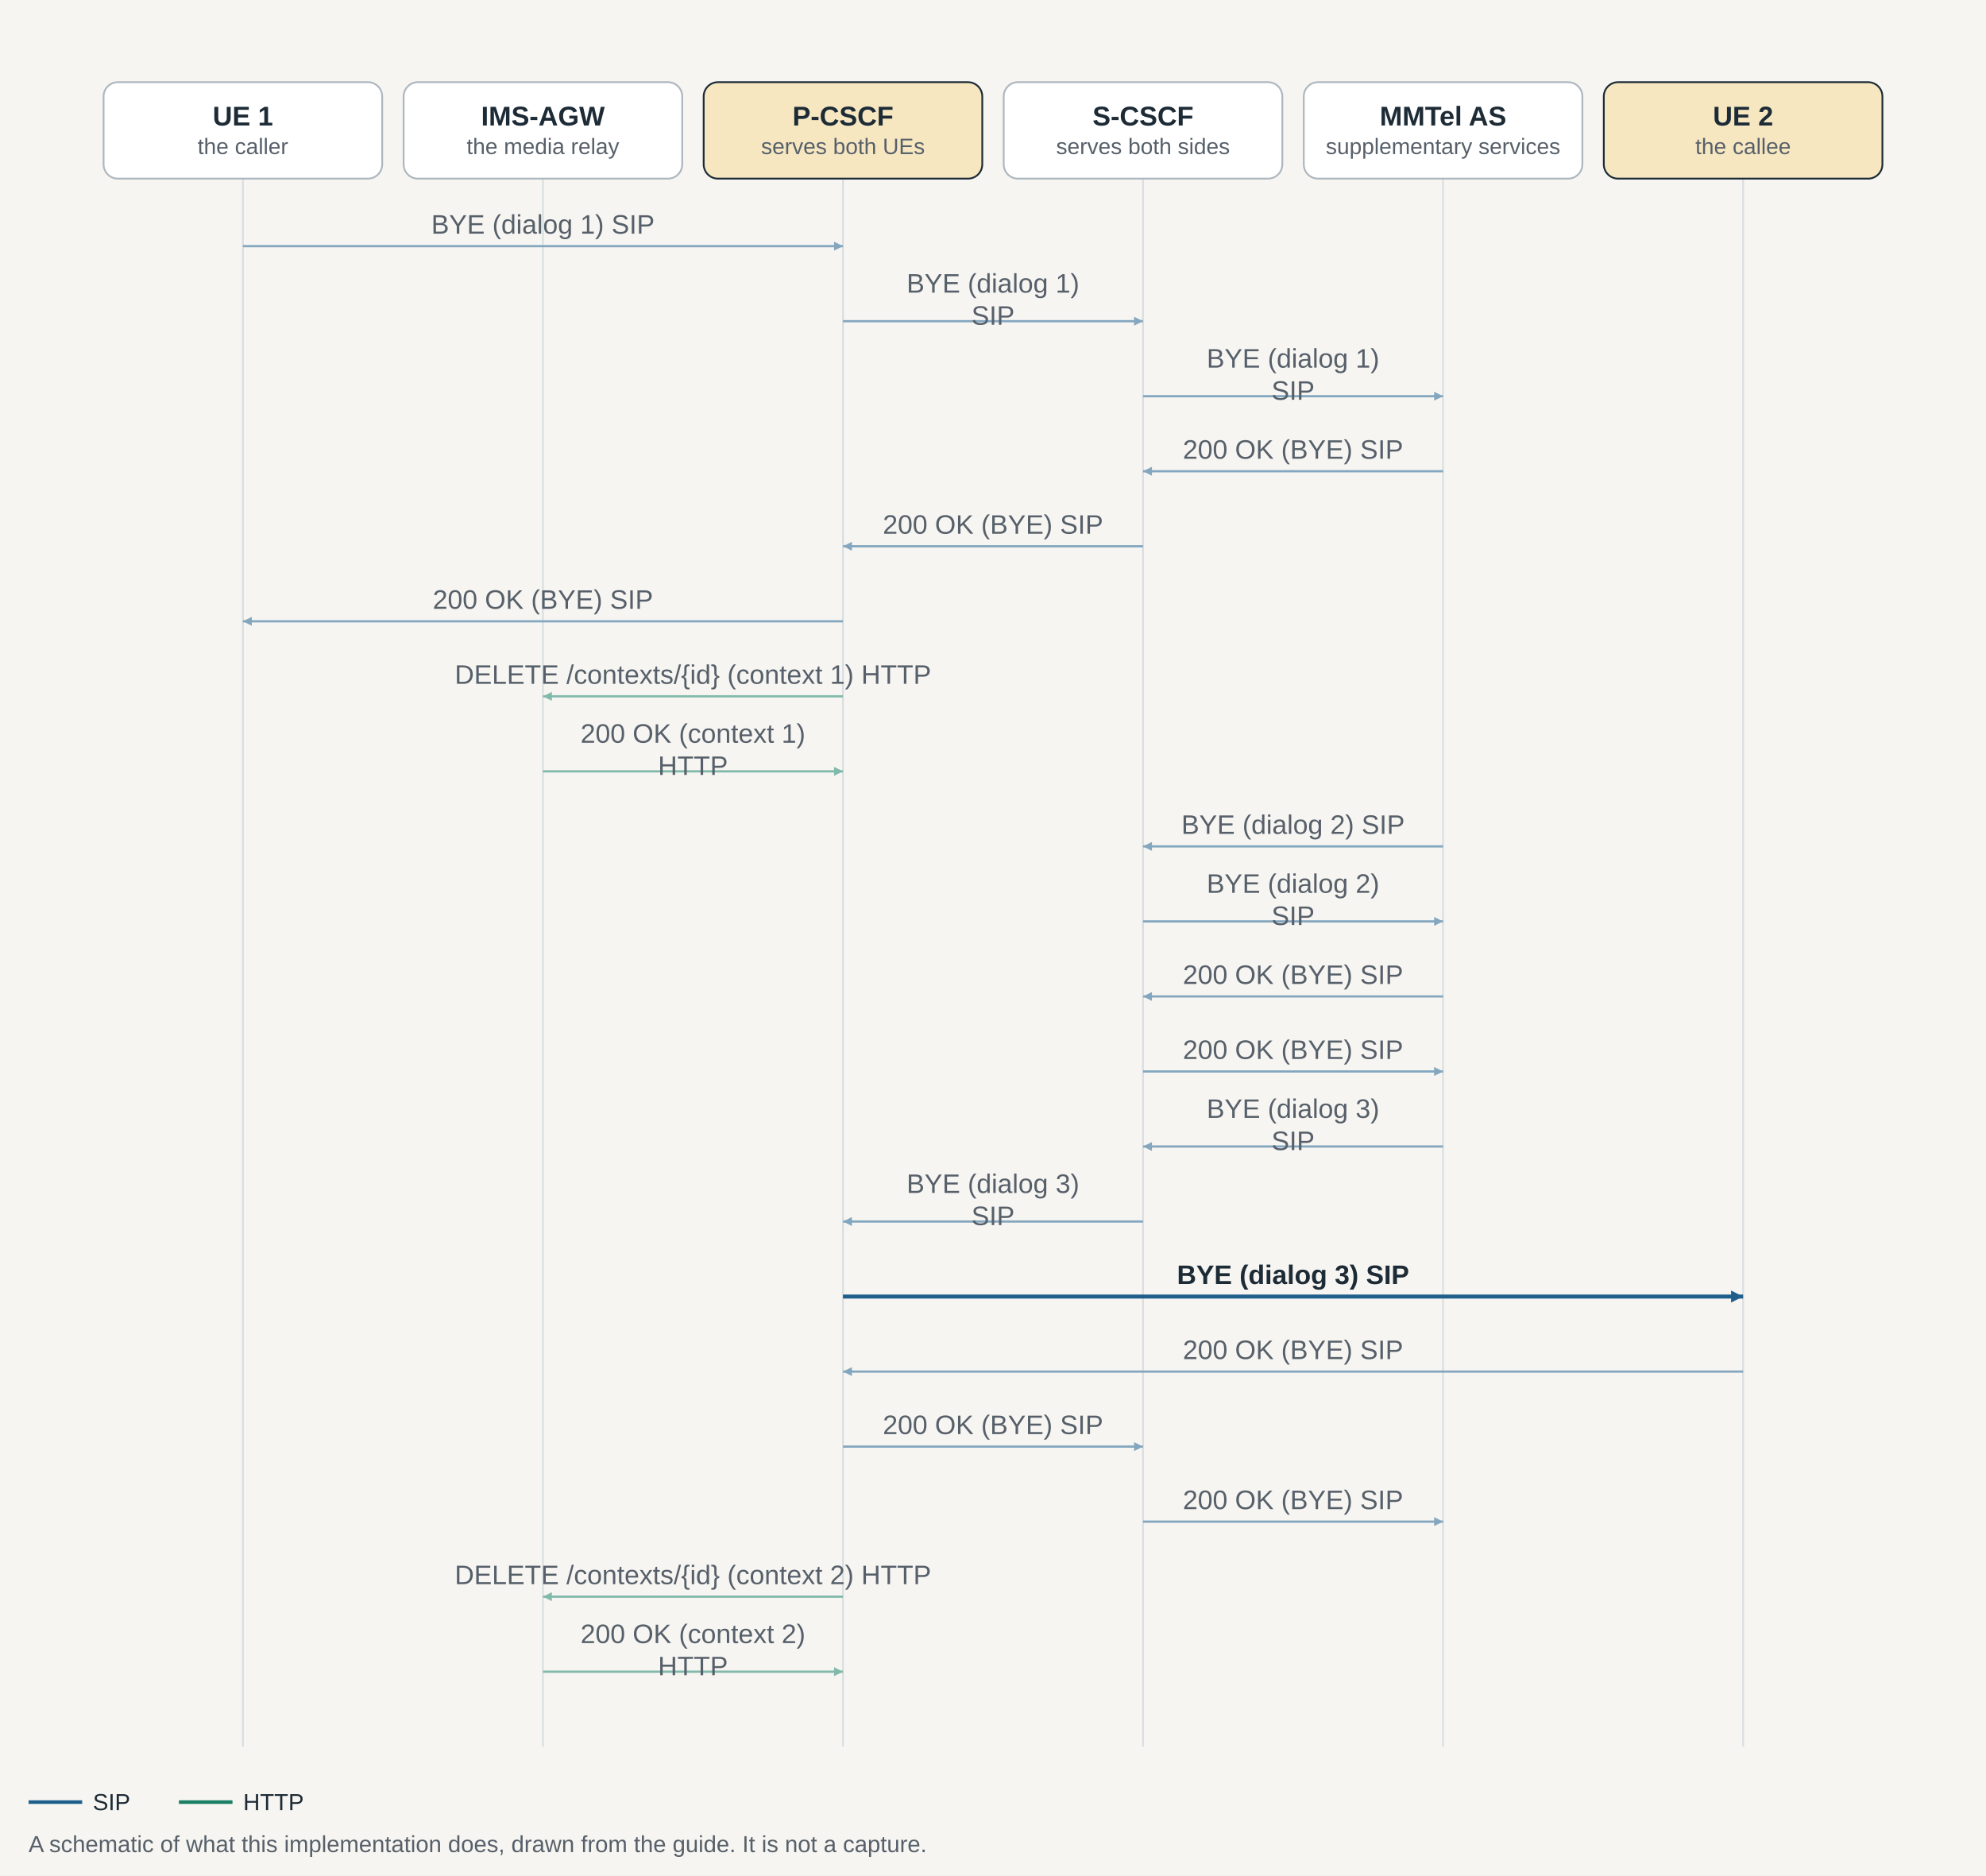
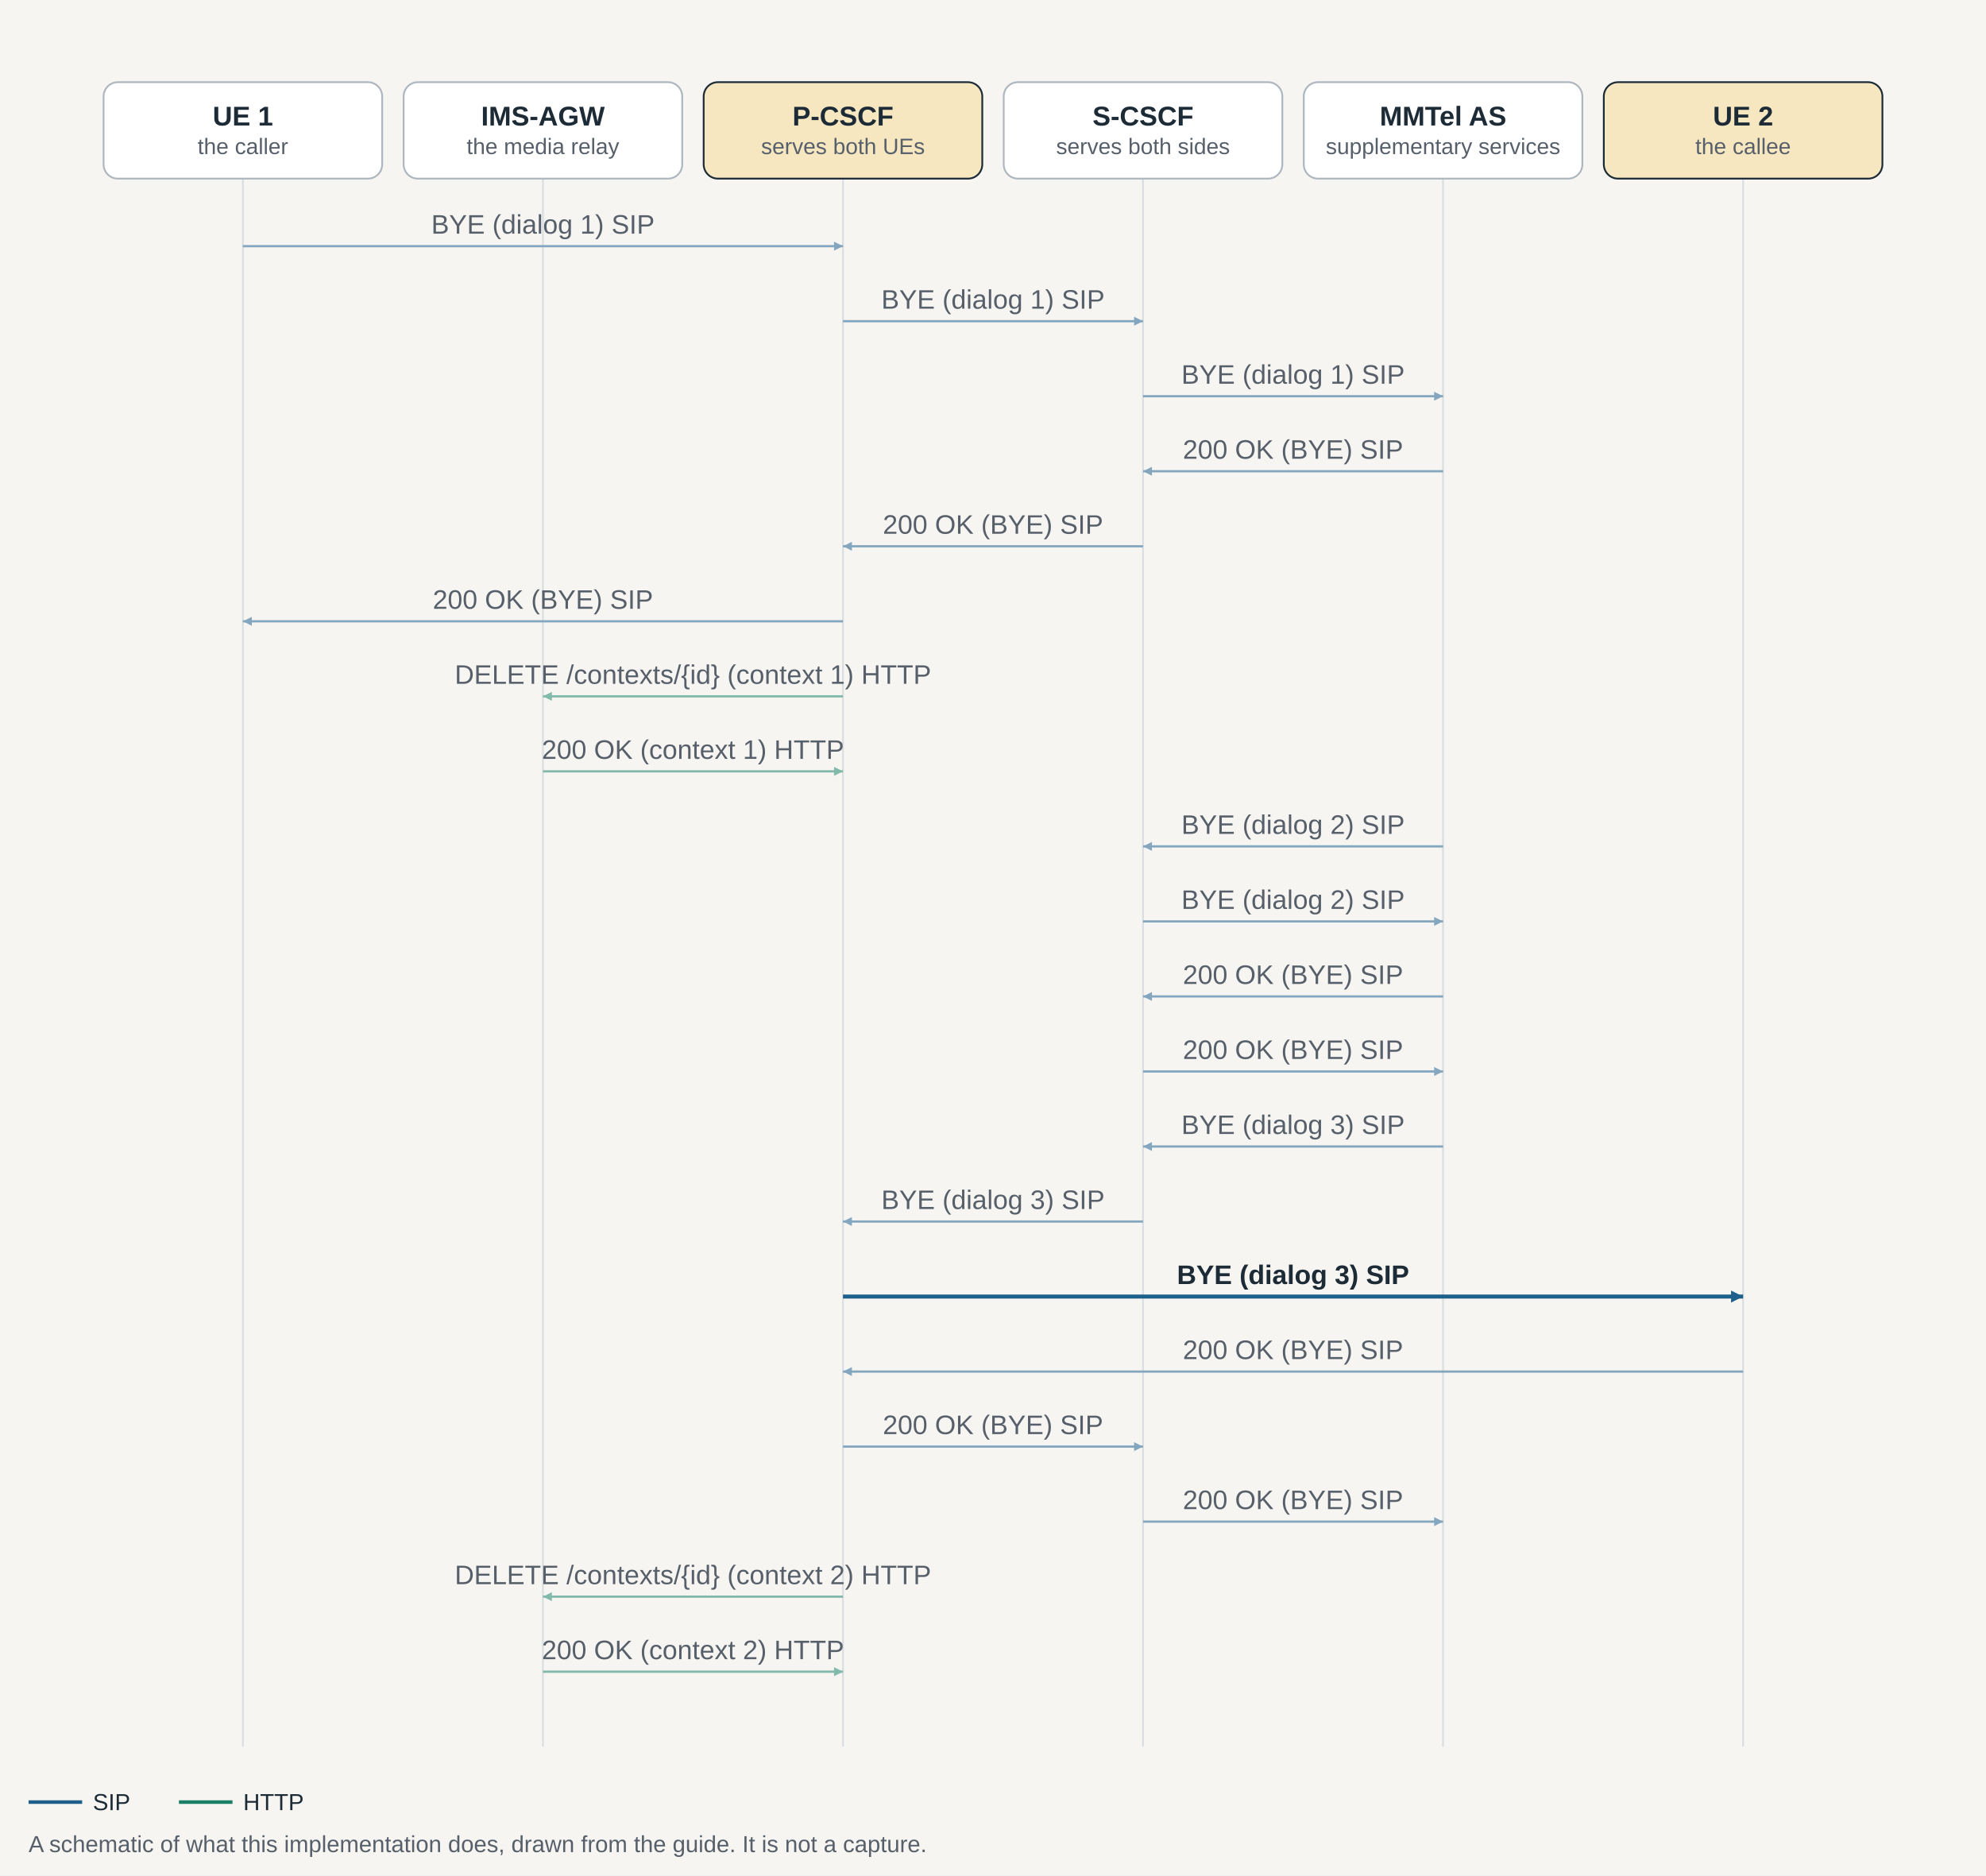
<svg xmlns="http://www.w3.org/2000/svg" viewBox="0 0 1112 1049.8" width="1112" height="1049.8" font-family="Calibri, Carlito, &quot;Segoe UI&quot;, Arial, &quot;Noto Sans CJK JP&quot;, &quot;Noto Sans JP&quot;, &quot;Yu Gothic UI&quot;, &quot;Yu Gothic&quot;, YuGothic, &quot;Hiragino Sans&quot;, Meiryo, sans-serif" role="img">
  <rect width="1112" height="1049.8" fill="#F6F5F1" />
  <g transform="translate(16 16)">
    <line x1="120" y1="84" x2="120" y2="961.8" stroke="#D9DEE2" stroke-width="1" />
    <rect x="42" y="30" width="156" height="54" fill="#FFFFFF" rx="8" stroke="#AEB7BF" />
    <text x="120" y="54.25" font-size="15.2" fill="#1D2B36" text-anchor="middle" font-weight="bold">UE 1</text>
    <text x="120" y="70.25" font-size="12.5" fill="#57606A" text-anchor="middle">the caller</text>
    <line x1="288" y1="84" x2="288" y2="961.8" stroke="#D9DEE2" stroke-width="1" />
    <rect x="210" y="30" width="156" height="54" fill="#FFFFFF" rx="8" stroke="#AEB7BF" />
    <text x="288" y="54.25" font-size="15.2" fill="#1D2B36" text-anchor="middle" font-weight="bold">IMS-AGW</text>
    <text x="288" y="70.25" font-size="12.5" fill="#57606A" text-anchor="middle">the media relay</text>
    <line x1="456" y1="84" x2="456" y2="961.8" stroke="#D9DEE2" stroke-width="1" />
    <rect x="378" y="30" width="156" height="54" fill="#F6E7C1" rx="8" stroke="#1D2B36" />
    <text x="456" y="54.25" font-size="15.2" fill="#1D2B36" text-anchor="middle" font-weight="bold">P-CSCF</text>
    <text x="456" y="70.25" font-size="12.5" fill="#57606A" text-anchor="middle">serves both UEs</text>
    <line x1="624" y1="84" x2="624" y2="961.8" stroke="#D9DEE2" stroke-width="1" />
    <rect x="546" y="30" width="156" height="54" fill="#FFFFFF" rx="8" stroke="#AEB7BF" />
    <text x="624" y="54.25" font-size="15.2" fill="#1D2B36" text-anchor="middle" font-weight="bold">S-CSCF</text>
    <text x="624" y="70.25" font-size="12.5" fill="#57606A" text-anchor="middle">serves both sides</text>
    <line x1="792" y1="84" x2="792" y2="961.8" stroke="#D9DEE2" stroke-width="1" />
    <rect x="714" y="30" width="156" height="54" fill="#FFFFFF" rx="8" stroke="#AEB7BF" />
    <text x="792" y="54.25" font-size="15.2" fill="#1D2B36" text-anchor="middle" font-weight="bold">MMTel AS</text>
    <text x="792" y="70.25" font-size="12.5" fill="#57606A" text-anchor="middle">supplementary services</text>
    <line x1="960" y1="84" x2="960" y2="961.8" stroke="#D9DEE2" stroke-width="1" />
    <rect x="882" y="30" width="156" height="54" fill="#F6E7C1" rx="8" stroke="#1D2B36" />
    <text x="960" y="54.25" font-size="15.2" fill="#1D2B36" text-anchor="middle" font-weight="bold">UE 2</text>
    <text x="960" y="70.25" font-size="12.5" fill="#57606A" text-anchor="middle">the callee</text>
    <line x1="120" y1="121.8" x2="456" y2="121.8" stroke="#84A7BF" stroke-width="1.25" />
    <polygon points="456,121.8 451,124.3 451,119.3" fill="#84A7BF" />
    <text x="288" y="114.8" font-size="15" fill="#57606A" text-anchor="middle">BYE (dialog 1) SIP</text>
    <line x1="456" y1="163.8" x2="624" y2="163.8" stroke="#84A7BF" stroke-width="1.25" />
    <polygon points="624,163.8 619,166.3 619,161.3" fill="#84A7BF" />
-     <text x="540" y="147.8" font-size="15" fill="#57606A" text-anchor="middle">BYE (dialog 1)</text>
-     <text x="540" y="165.8" font-size="15" fill="#57606A" text-anchor="middle">SIP</text>
+     <text x="540" y="156.8" font-size="15" fill="#57606A" text-anchor="middle">BYE (dialog 1) SIP</text>
    <line x1="624" y1="205.8" x2="792" y2="205.8" stroke="#84A7BF" stroke-width="1.25" />
    <polygon points="792,205.8 787,208.3 787,203.3" fill="#84A7BF" />
-     <text x="708" y="189.8" font-size="15" fill="#57606A" text-anchor="middle">BYE (dialog 1)</text>
-     <text x="708" y="207.8" font-size="15" fill="#57606A" text-anchor="middle">SIP</text>
+     <text x="708" y="198.8" font-size="15" fill="#57606A" text-anchor="middle">BYE (dialog 1) SIP</text>
    <line x1="792" y1="247.8" x2="624" y2="247.8" stroke="#84A7BF" stroke-width="1.25" />
    <polygon points="624,247.8 629,245.3 629,250.3" fill="#84A7BF" />
    <text x="708" y="240.8" font-size="15" fill="#57606A" text-anchor="middle">200 OK (BYE) SIP</text>
    <line x1="624" y1="289.8" x2="456" y2="289.8" stroke="#84A7BF" stroke-width="1.25" />
    <polygon points="456,289.8 461,287.3 461,292.3" fill="#84A7BF" />
    <text x="540" y="282.8" font-size="15" fill="#57606A" text-anchor="middle">200 OK (BYE) SIP</text>
    <line x1="456" y1="331.8" x2="120" y2="331.8" stroke="#84A7BF" stroke-width="1.25" />
    <polygon points="120,331.8 125,329.3 125,334.3" fill="#84A7BF" />
    <text x="288" y="324.8" font-size="15" fill="#57606A" text-anchor="middle">200 OK (BYE) SIP</text>
    <line x1="456" y1="373.8" x2="288" y2="373.8" stroke="#81B9AA" stroke-width="1.25" />
    <polygon points="288,373.8 293,371.3 293,376.3" fill="#81B9AA" />
    <text x="372" y="366.8" font-size="15" fill="#57606A" text-anchor="middle">DELETE /contexts/{id} (context 1) HTTP</text>
    <line x1="288" y1="415.8" x2="456" y2="415.8" stroke="#81B9AA" stroke-width="1.25" />
    <polygon points="456,415.8 451,418.3 451,413.3" fill="#81B9AA" />
-     <text x="372" y="399.8" font-size="15" fill="#57606A" text-anchor="middle">200 OK (context 1)</text>
-     <text x="372" y="417.8" font-size="15" fill="#57606A" text-anchor="middle">HTTP</text>
+     <text x="372" y="408.8" font-size="15" fill="#57606A" text-anchor="middle">200 OK (context 1) HTTP</text>
    <line x1="792" y1="457.8" x2="624" y2="457.8" stroke="#84A7BF" stroke-width="1.25" />
    <polygon points="624,457.8 629,455.3 629,460.3" fill="#84A7BF" />
    <text x="708" y="450.8" font-size="15" fill="#57606A" text-anchor="middle">BYE (dialog 2) SIP</text>
    <line x1="624" y1="499.8" x2="792" y2="499.8" stroke="#84A7BF" stroke-width="1.25" />
    <polygon points="792,499.8 787,502.3 787,497.3" fill="#84A7BF" />
-     <text x="708" y="483.8" font-size="15" fill="#57606A" text-anchor="middle">BYE (dialog 2)</text>
-     <text x="708" y="501.8" font-size="15" fill="#57606A" text-anchor="middle">SIP</text>
+     <text x="708" y="492.8" font-size="15" fill="#57606A" text-anchor="middle">BYE (dialog 2) SIP</text>
    <line x1="792" y1="541.8" x2="624" y2="541.8" stroke="#84A7BF" stroke-width="1.25" />
    <polygon points="624,541.8 629,539.3 629,544.3" fill="#84A7BF" />
    <text x="708" y="534.8" font-size="15" fill="#57606A" text-anchor="middle">200 OK (BYE) SIP</text>
    <line x1="624" y1="583.8" x2="792" y2="583.8" stroke="#84A7BF" stroke-width="1.25" />
    <polygon points="792,583.8 787,586.3 787,581.3" fill="#84A7BF" />
    <text x="708" y="576.8" font-size="15" fill="#57606A" text-anchor="middle">200 OK (BYE) SIP</text>
    <line x1="792" y1="625.8" x2="624" y2="625.8" stroke="#84A7BF" stroke-width="1.25" />
    <polygon points="624,625.8 629,623.3 629,628.3" fill="#84A7BF" />
-     <text x="708" y="609.8" font-size="15" fill="#57606A" text-anchor="middle">BYE (dialog 3)</text>
-     <text x="708" y="627.8" font-size="15" fill="#57606A" text-anchor="middle">SIP</text>
+     <text x="708" y="618.8" font-size="15" fill="#57606A" text-anchor="middle">BYE (dialog 3) SIP</text>
    <line x1="624" y1="667.8" x2="456" y2="667.8" stroke="#84A7BF" stroke-width="1.25" />
    <polygon points="456,667.8 461,665.3 461,670.3" fill="#84A7BF" />
-     <text x="540" y="651.8" font-size="15" fill="#57606A" text-anchor="middle">BYE (dialog 3)</text>
-     <text x="540" y="669.8" font-size="15" fill="#57606A" text-anchor="middle">SIP</text>
+     <text x="540" y="660.8" font-size="15" fill="#57606A" text-anchor="middle">BYE (dialog 3) SIP</text>
    <line x1="456" y1="709.8" x2="960" y2="709.8" stroke="#1F5F8B" stroke-width="2.25" />
    <polygon points="960,709.8 953.25,713.17 953.25,706.42" fill="#1F5F8B" />
    <text x="708" y="702.8" font-size="15" fill="#1D2B36" text-anchor="middle" font-weight="bold">BYE (dialog 3) SIP</text>
    <line x1="960" y1="751.8" x2="456" y2="751.8" stroke="#84A7BF" stroke-width="1.25" />
    <polygon points="456,751.8 461,749.3 461,754.3" fill="#84A7BF" />
    <text x="708" y="744.8" font-size="15" fill="#57606A" text-anchor="middle">200 OK (BYE) SIP</text>
    <line x1="456" y1="793.8" x2="624" y2="793.8" stroke="#84A7BF" stroke-width="1.25" />
    <polygon points="624,793.8 619,796.3 619,791.3" fill="#84A7BF" />
    <text x="540" y="786.8" font-size="15" fill="#57606A" text-anchor="middle">200 OK (BYE) SIP</text>
    <line x1="624" y1="835.8" x2="792" y2="835.8" stroke="#84A7BF" stroke-width="1.25" />
    <polygon points="792,835.8 787,838.3 787,833.3" fill="#84A7BF" />
    <text x="708" y="828.8" font-size="15" fill="#57606A" text-anchor="middle">200 OK (BYE) SIP</text>
    <line x1="456" y1="877.8" x2="288" y2="877.8" stroke="#81B9AA" stroke-width="1.25" />
    <polygon points="288,877.8 293,875.3 293,880.3" fill="#81B9AA" />
    <text x="372" y="870.8" font-size="15" fill="#57606A" text-anchor="middle">DELETE /contexts/{id} (context 2) HTTP</text>
    <line x1="288" y1="919.8" x2="456" y2="919.8" stroke="#81B9AA" stroke-width="1.25" />
    <polygon points="456,919.8 451,922.3 451,917.3" fill="#81B9AA" />
-     <text x="372" y="903.8" font-size="15" fill="#57606A" text-anchor="middle">200 OK (context 2)</text>
-     <text x="372" y="921.8" font-size="15" fill="#57606A" text-anchor="middle">HTTP</text>
+     <text x="372" y="912.8" font-size="15" fill="#57606A" text-anchor="middle">200 OK (context 2) HTTP</text>
  </g>
  <line x1="16" y1="1008.8" x2="46" y2="1008.8" stroke="#1F5F8B" stroke-width="2" />
  <text x="52" y="1013.3" font-size="13" fill="#1D2B36">SIP</text>
  <line x1="100.18" y1="1008.8" x2="130.18" y2="1008.8" stroke="#1A7F64" stroke-width="2" />
  <text x="136.18" y="1013.3" font-size="13" fill="#1D2B36">HTTP</text>
  <text x="16" y="1036.8" font-size="13" fill="#57606A">A schematic of what this implementation does, drawn from the guide. It is not a capture.</text>
</svg>
